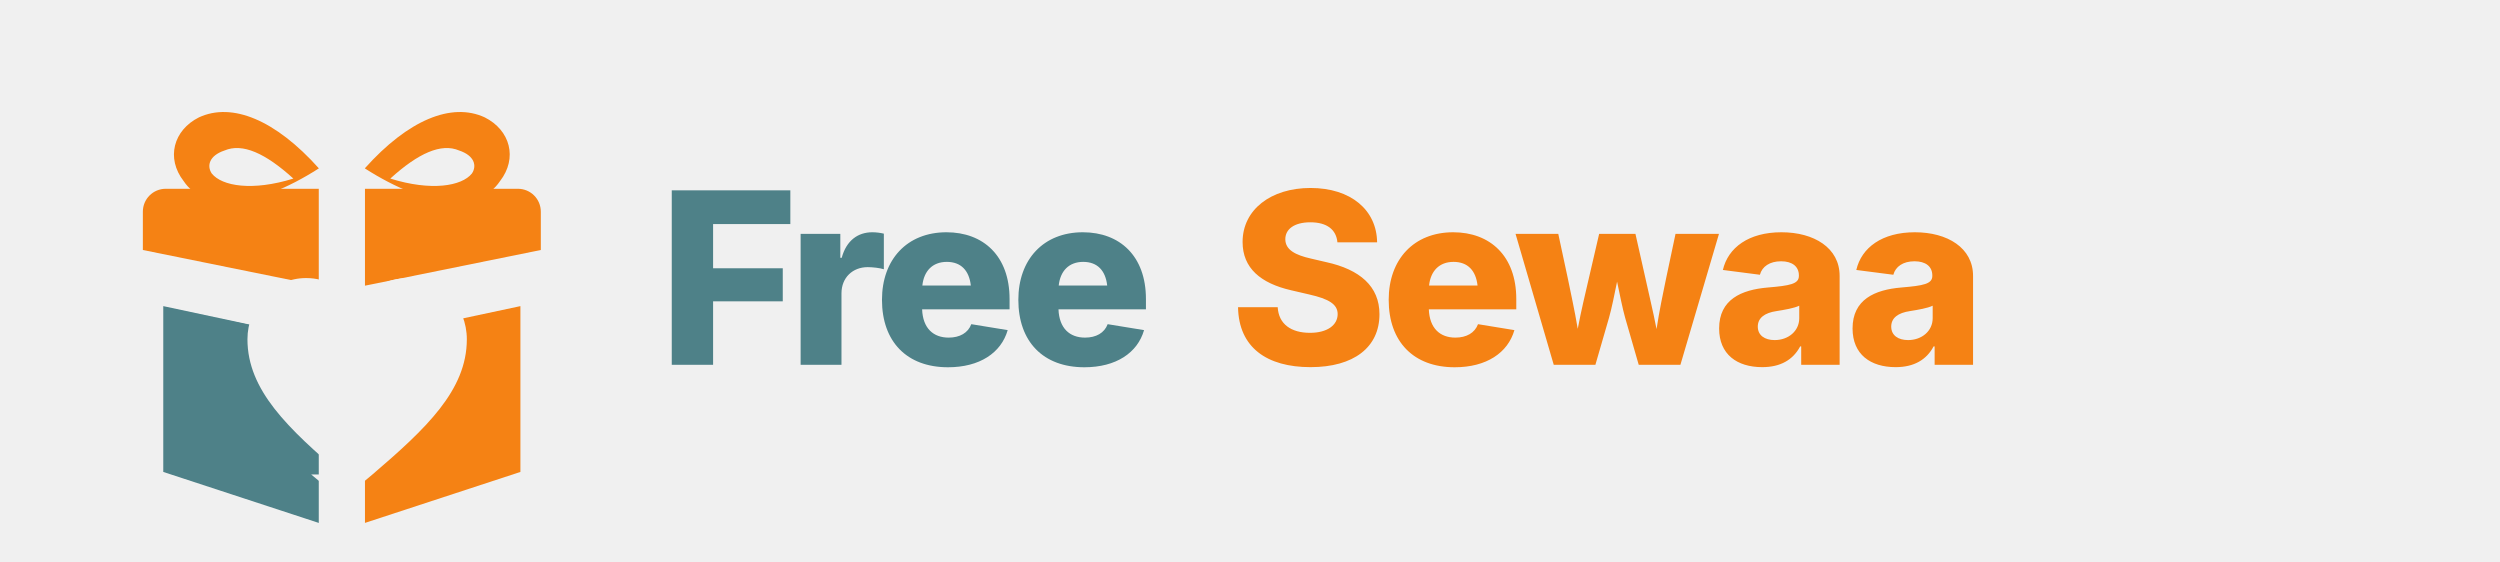
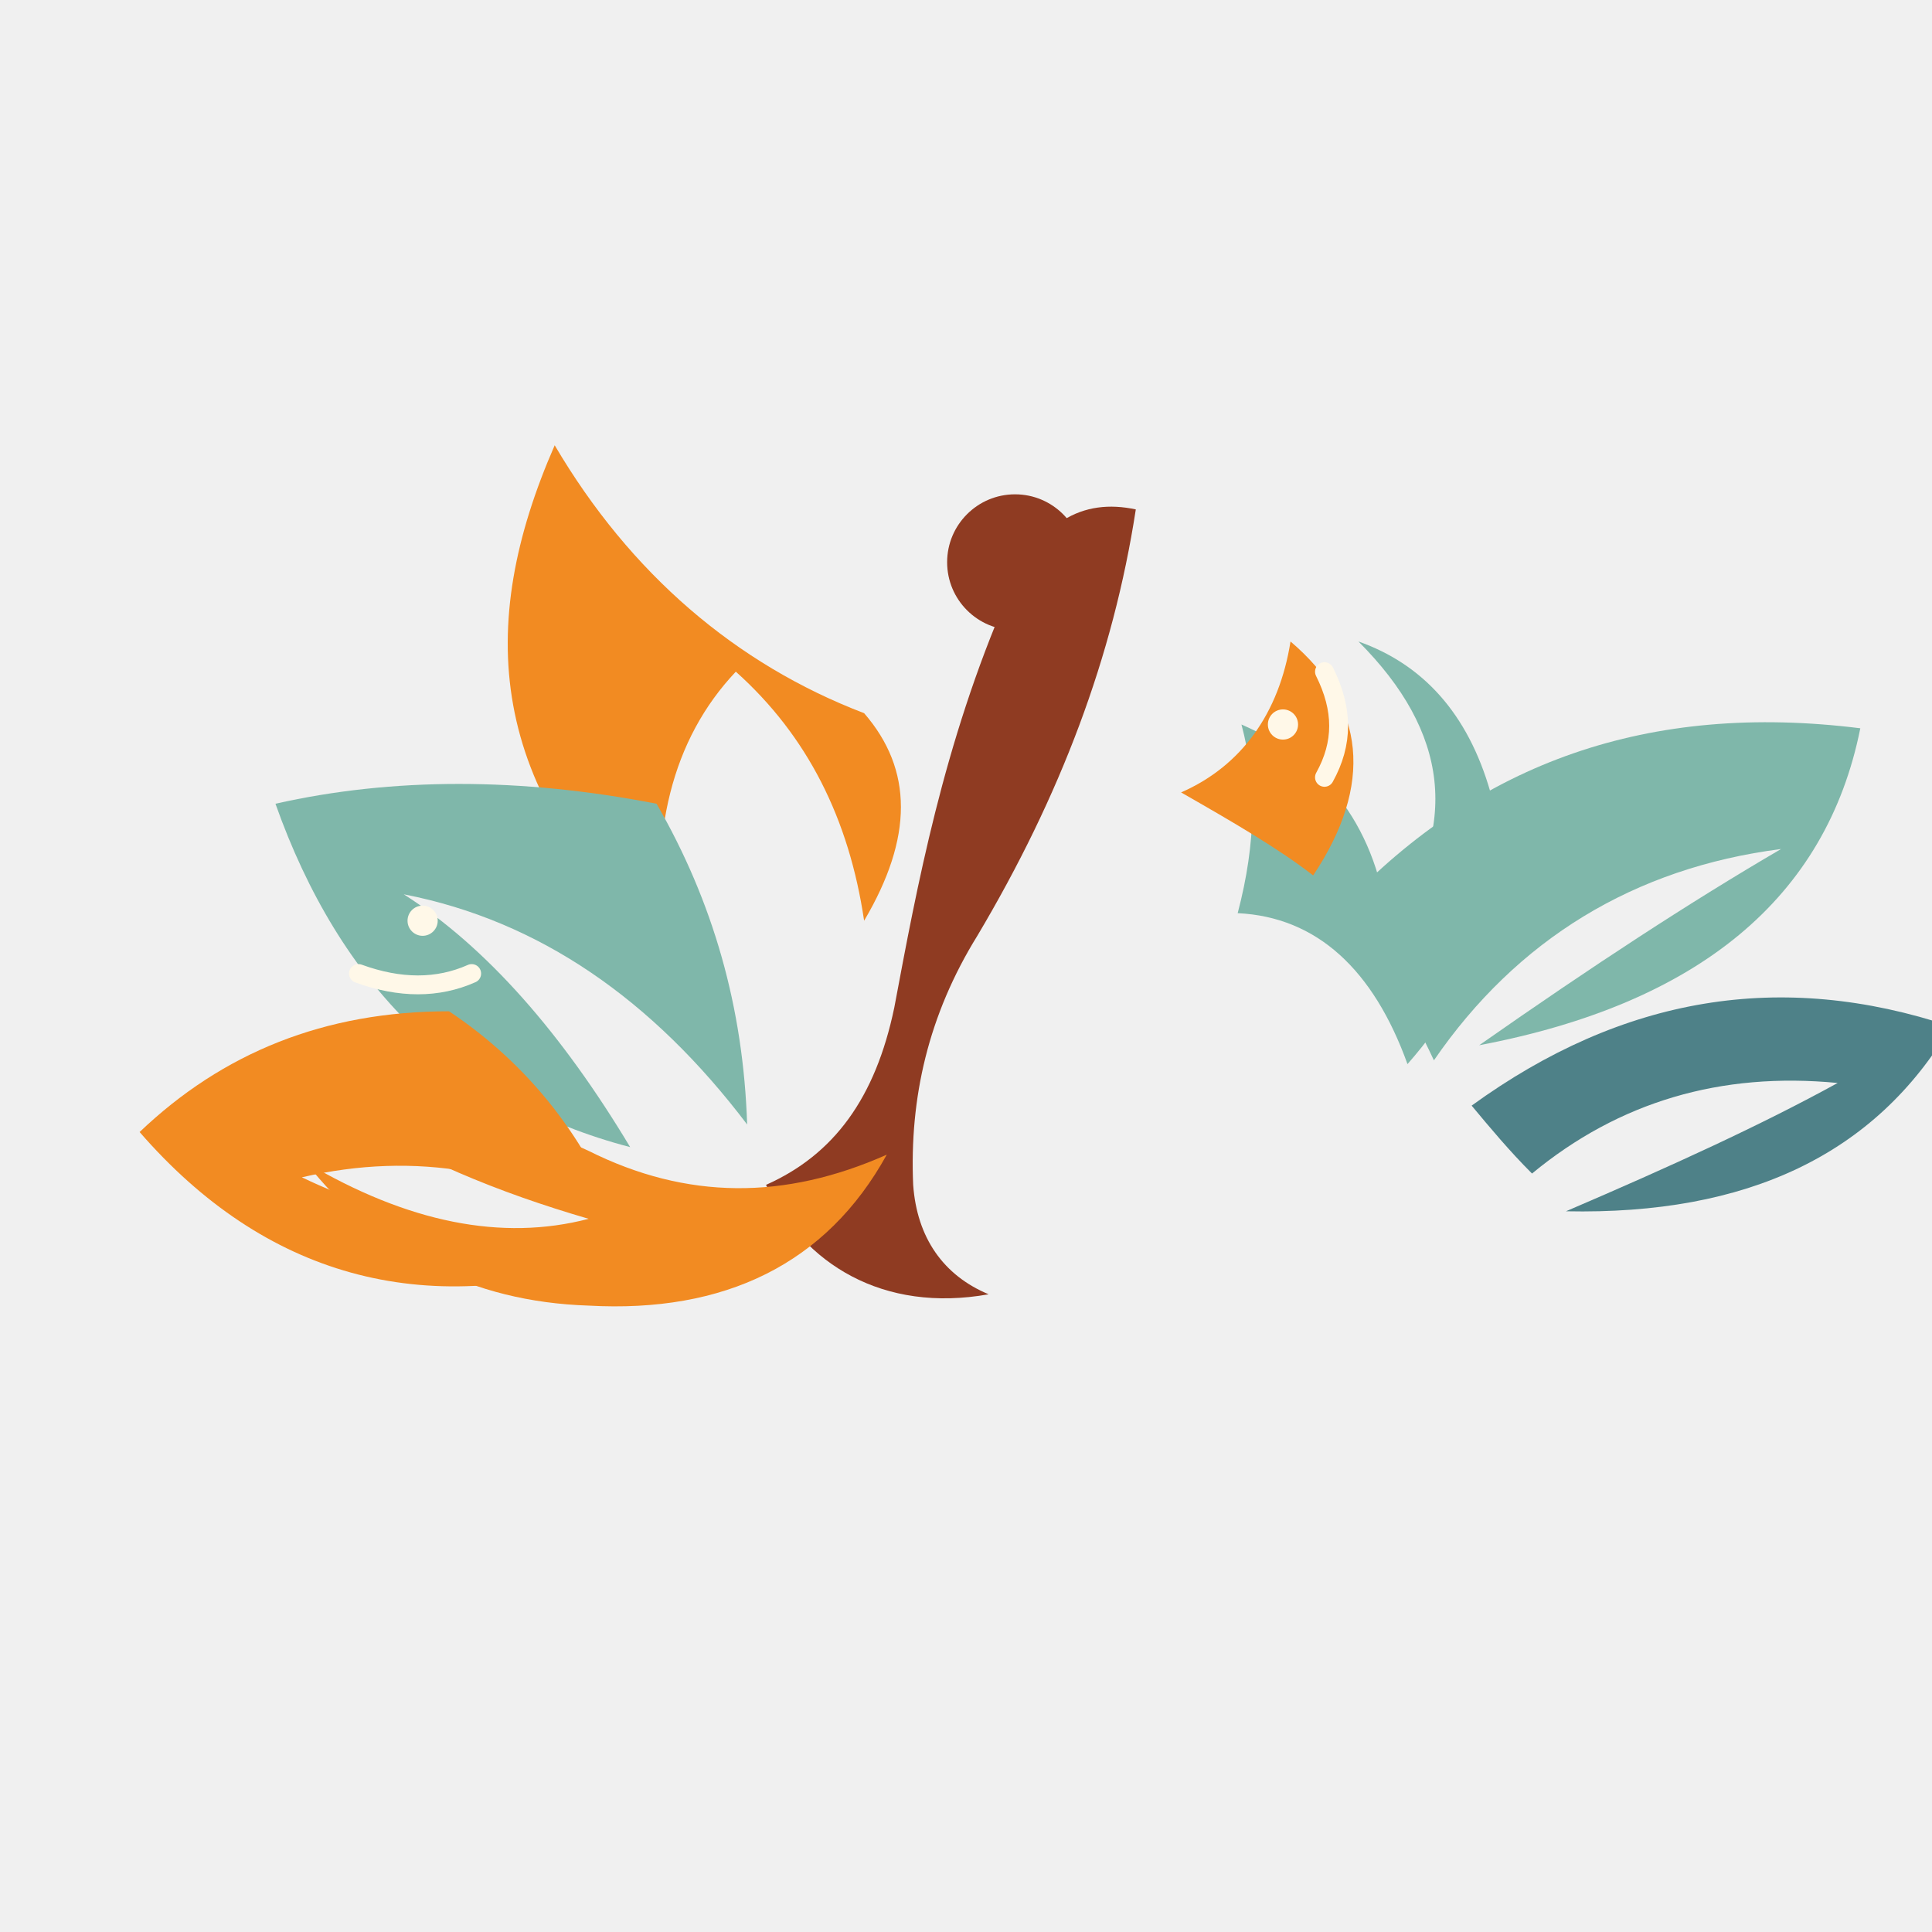
- <svg xmlns="http://www.w3.org/2000/svg" viewBox="0 0 980 220" role="img" aria-labelledby="title desc">
-   <defs>
-     <mask id="logo-cutouts" maskUnits="userSpaceOnUse">
-       <rect width="220" height="220" fill="#fff" />
-       <path fill="#000" d="M110 168c-21-18-37-33-37-53 0-13 10-24 23-24 8 0 15 4 20 11 4-7 12-11 20-11 13 0 23 11 23 24 0 20-16 35-37 53l-12 10-12-10z" />
-       <path fill="#000" d="M101 54h18v136h-18z" />
-       <path fill="#000" d="M28 84l73 15v16L28 99z" />
-       <path fill="#000" d="M119 99l73-15v15l-73 16z" />
-     </mask>
-   </defs>
-   <g transform="translate(24 18)">
-     <g mask="url(#logo-cutouts)">
-       <path fill="#F58214" d="M32 65c0-5 4-9 9-9h60v38L32 80z" />
-       <path fill="#F58214" d="M119 56h60c5 0 9 4 9 9v15l-69 14z" />
-       <path fill="#4E8188" d="M40 102l61 13v72l-61-20z" />
-       <path fill="#F58214" d="M119 115l61-13v65l-61 20z" />
-     </g>
-     <path fill="#F58214" d="M101 48C84 29 67 22 54 28c-10 5-13 16-6 25 8 12 28 11 53-5zM64 41c7-3 16 1 27 11-16 5-28 3-32-2-2-3-1-7 5-9z" />
-     <path fill="#F58214" d="M119 48c17-19 34-26 47-20 10 5 13 16 6 25-8 12-28 11-53-5zm37-7c-7-3-16 1-27 11 16 5 28 3 32-2 2-3 1-7-5-9z" />
+ <svg xmlns="http://www.w3.org/2000/svg" viewBox="0 0 512 512" role="img" aria-labelledby="title desc">
+   <g id="mark" transform="translate(81 128)">
+     <path d="M186 30c8-20 20-26 34-23-6 39-20 76-42 113-13 21-18 43-17 66 1 14 8 24 20 29-28 5-49-8-59-29 18-8 29-23 34-47 6-32 13-70 30-109z" fill="#8f3b22" />
+     <circle cx="188" cy="21" r="18" fill="#8f3b22" />
+     <path d="M148 61c-34-13-62-37-82-71-21 48-18 91 29 134-4-31 2-56 19-74 19 17 30 39 34 66 13-22 13-40 0-55z" fill="#f28b22" />
+     <path d="M248 64c23 10 36 28 39 54 19-27 16-52-8-76 17 6 29 19 35 40 6 24-1 48-22 72-9-25-24-39-45-40 5-19 5-35 1-50z" fill="#7fb7aa" />
+     <path d="M275 112c36-38 81-54 137-47-9 45-43 73-101 84 30-21 56-38 80-52-39 5-70 24-92 56-7-15-15-28-24-41z" fill="#7fb7aa" />
+     <path d="M309 165c40-29 82-36 127-21-20 34-54 50-102 49 28-12 52-23 72-34-31-3-58 5-81 24-6-6-11-12-16-18z" fill="#4e8188" />
+     <path d="M93 85c-36-7-70-7-101 0 17 48 48 79 94 91-18-30-38-53-60-67 36 7 66 28 91 61-1-31-9-59-24-85z" fill="#7fb7aa" />
+     <path d="M38 140c-33 0-60 11-82 32 33 38 75 50 124 34-31-4-58-11-81-22 30-7 59-2 85 15-9-25-25-45-46-59z" fill="#f28b22" />
+     <path d="M75 177c26 13 52 13 79 1-16 29-43 42-79 40-31-1-56-14-75-38 27 16 52 21 75 15-24-7-46-16-66-29 27-1 49 3 66 11z" fill="#f28b22" />
+     <path d="M232 82c16-7 26-21 29-40 20 17 22 38 6 62-9-7-21-14-35-22z" fill="#f28b22" />
+     <circle cx="259" cy="64" r="4" fill="#fff8e8" />
+     <path d="M270 50c5 10 5 19 0 28" fill="none" stroke="#fff8e8" stroke-width="5" stroke-linecap="round" />
+     <circle cx="31" cy="116" r="4" fill="#fff8e8" />
+     <path d="M14 130c11 4 21 4 30 0" fill="none" stroke="#fff8e8" stroke-width="5" stroke-linecap="round" />
  </g>
-   <text x="258" y="143" fill="#4E8188" font-family="Inter, Avenir Next, Montserrat, Arial, sans-serif" font-size="94" font-weight="800" letter-spacing="-3">Free</text>
-   <text x="482" y="143" fill="#F58214" font-family="Inter, Avenir Next, Montserrat, Arial, sans-serif" font-size="94" font-weight="800" letter-spacing="-3">Sewaa</text>
</svg>
